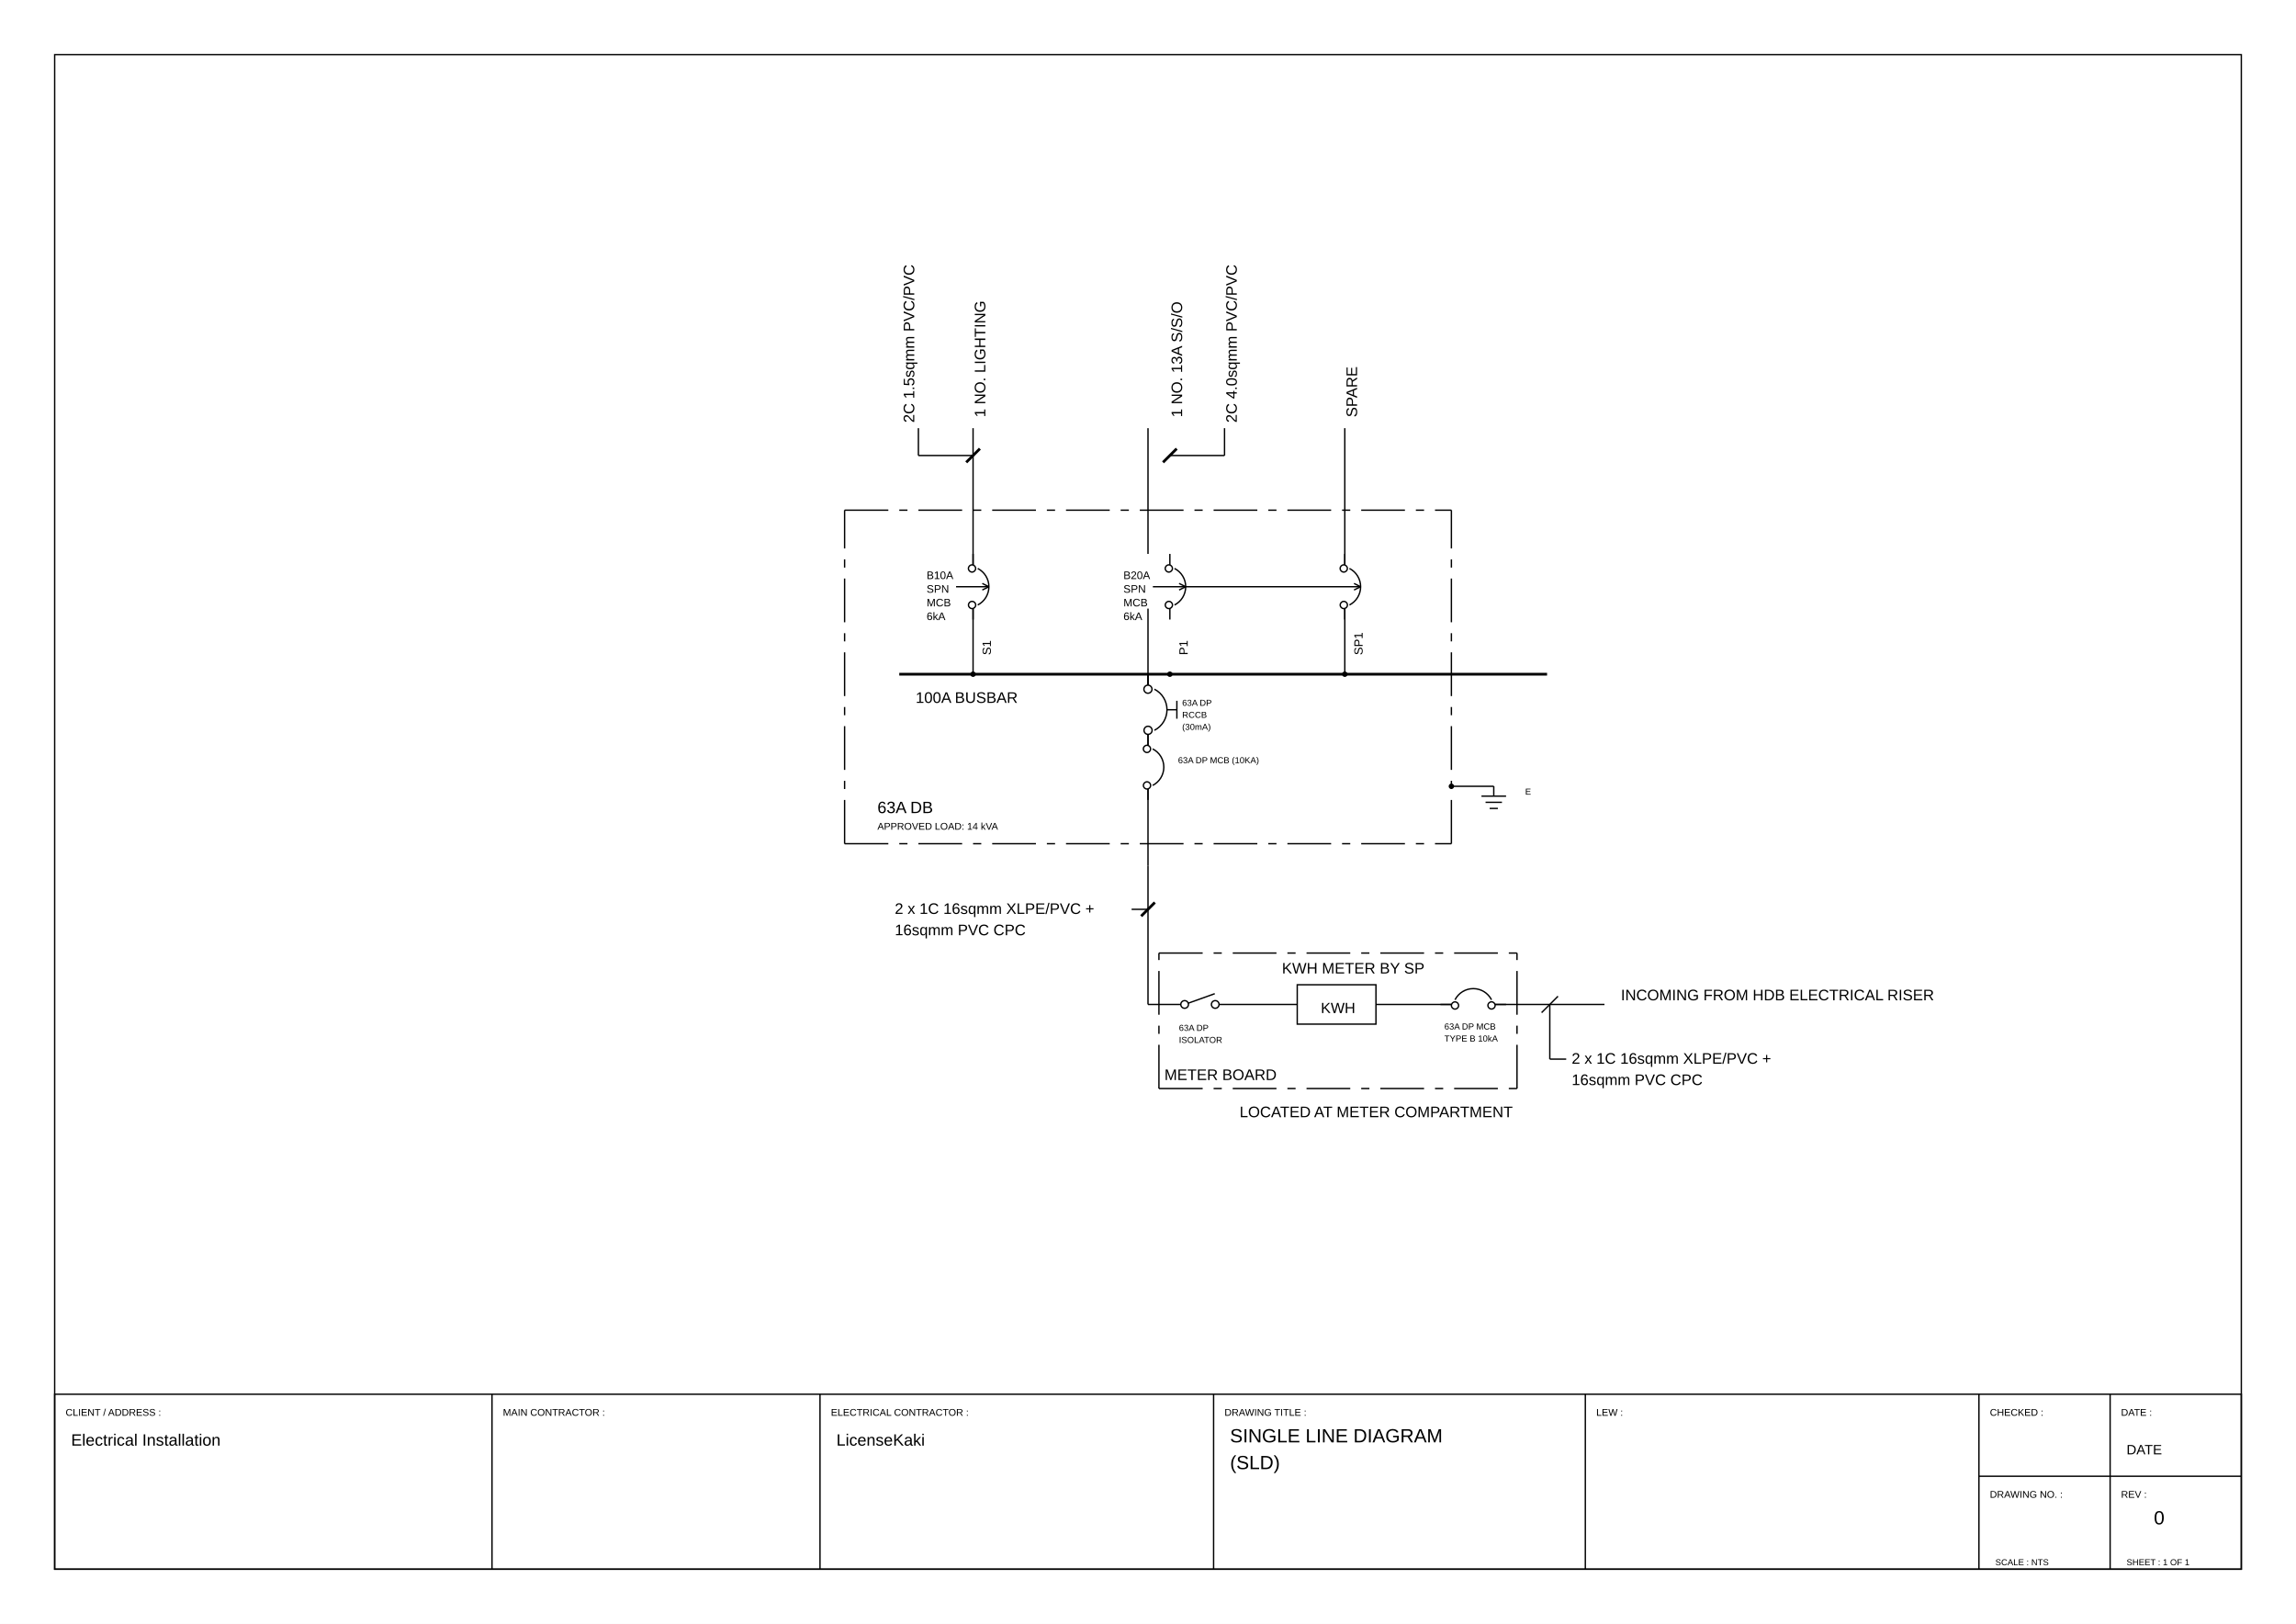
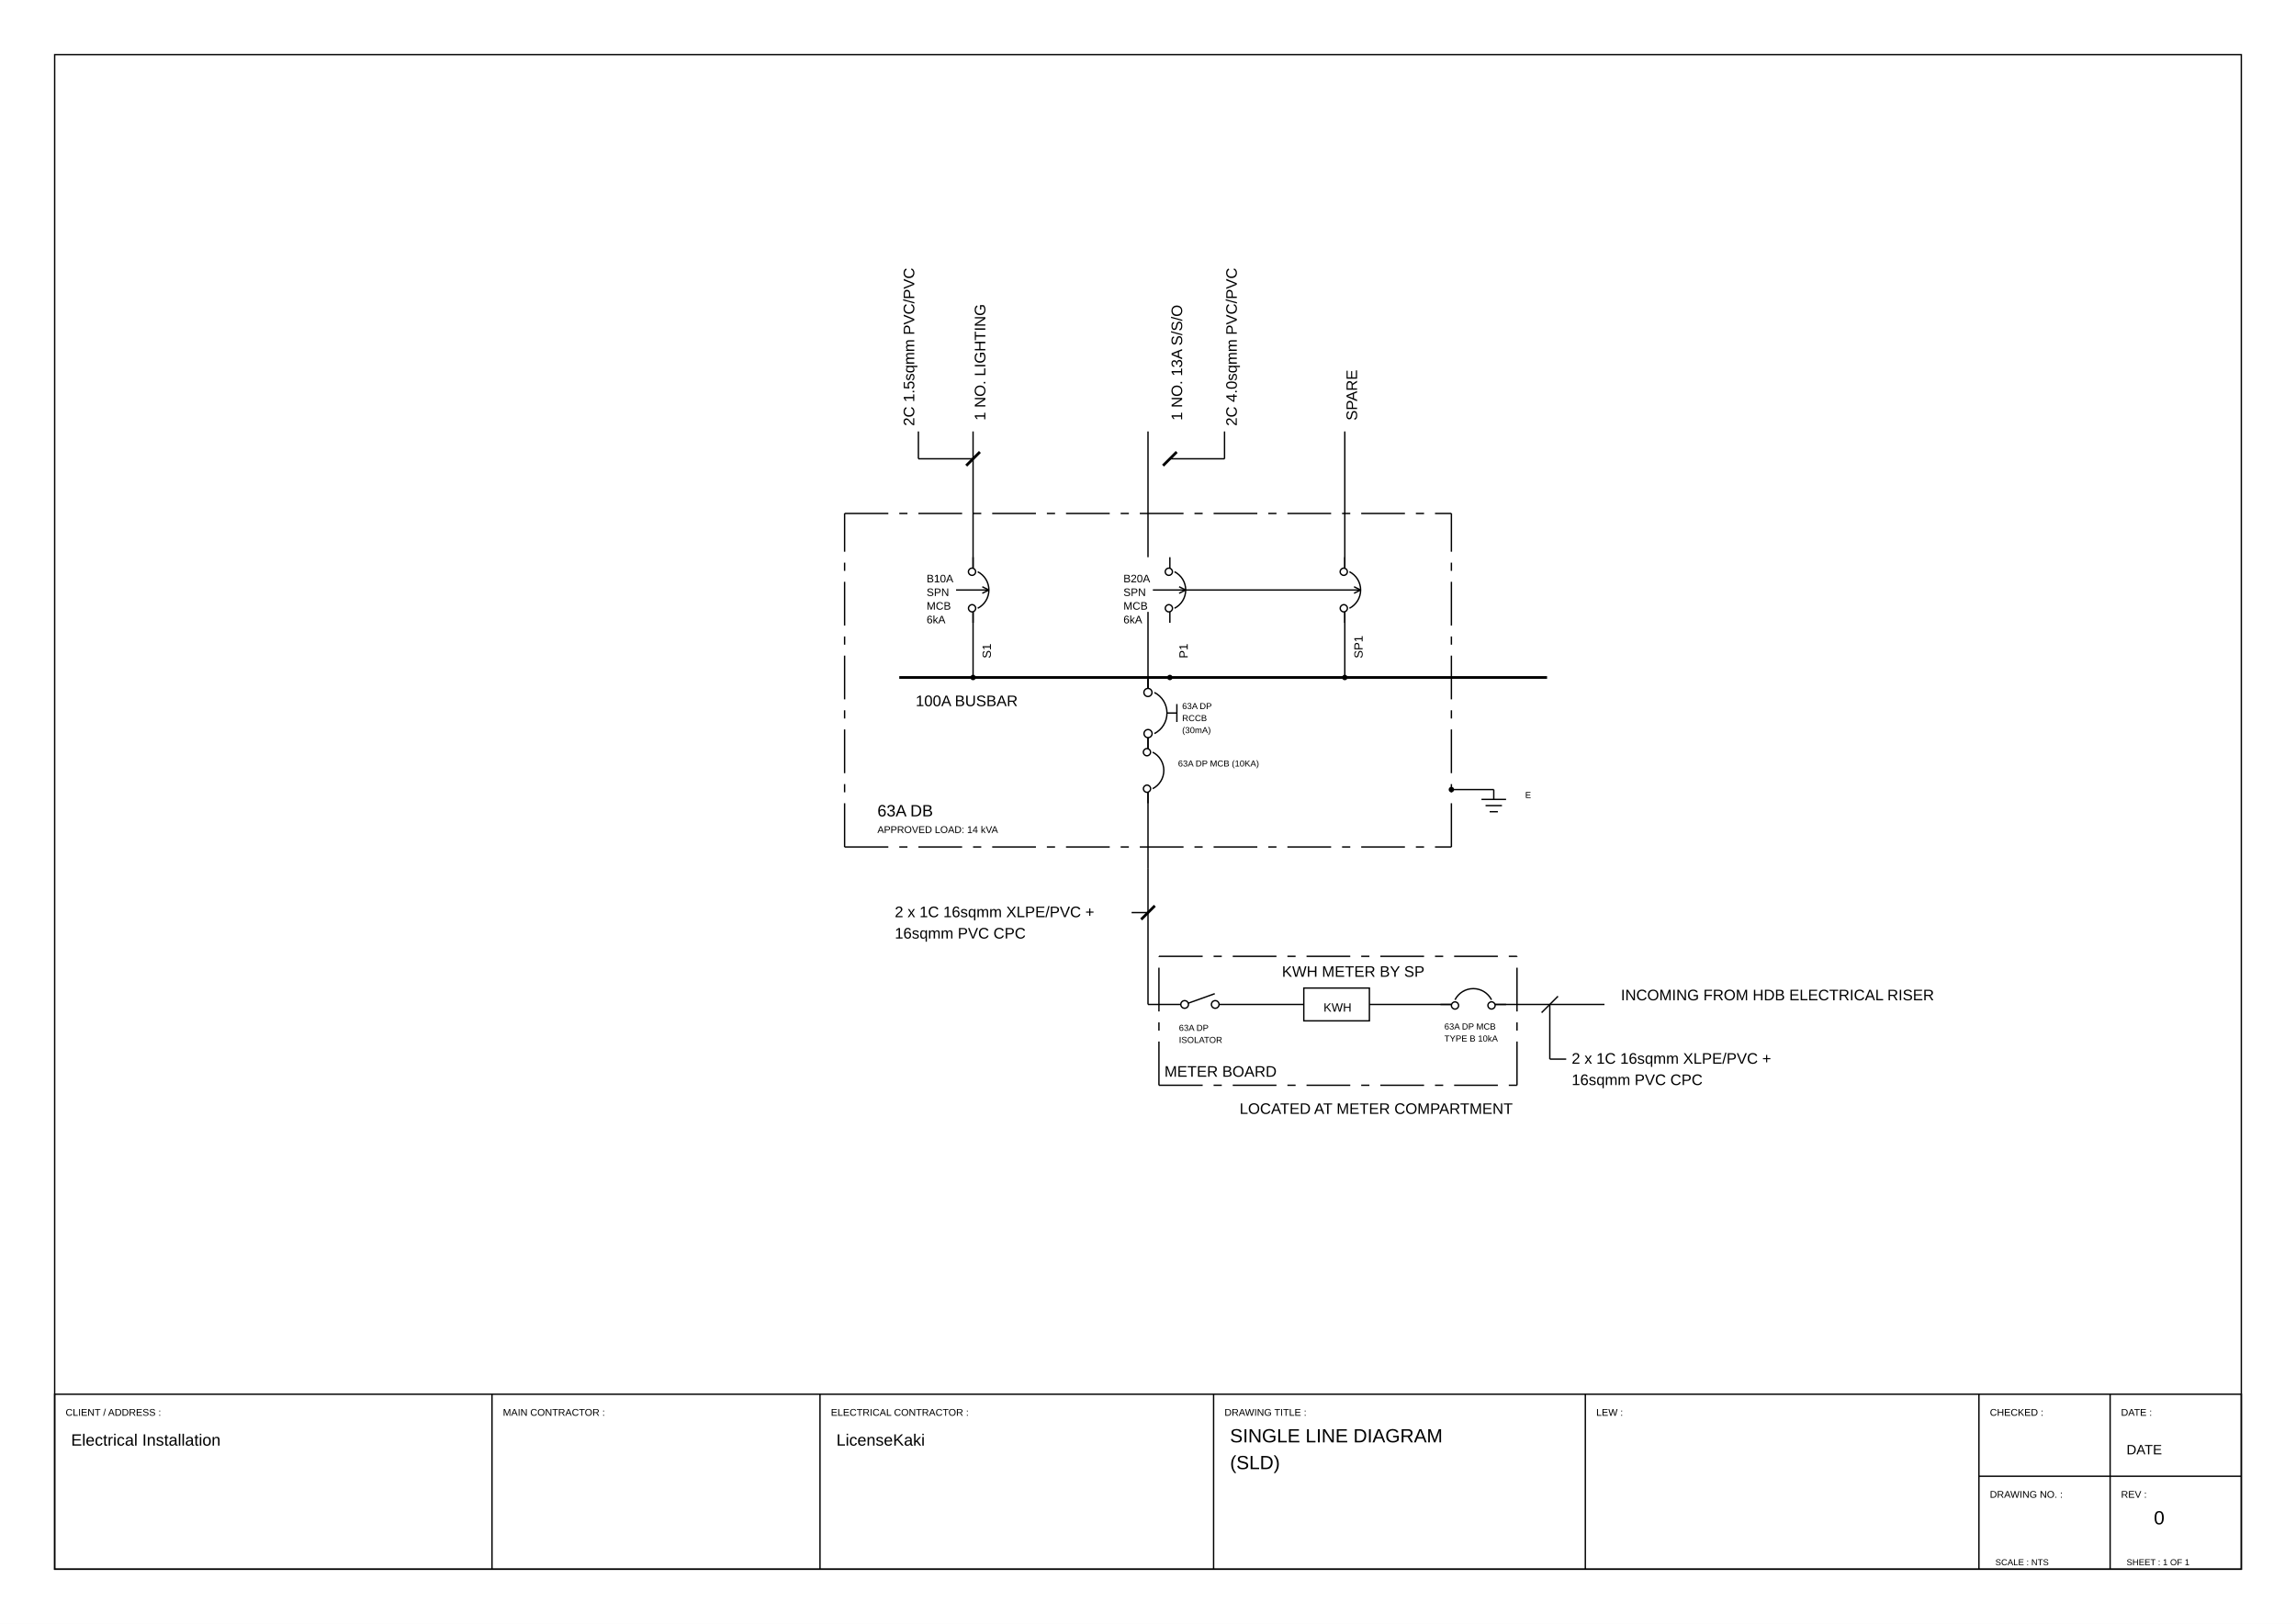
<svg xmlns="http://www.w3.org/2000/svg" viewBox="0 0 420.0 297.0" width="420.0mm" height="297.0mm">
  <rect width="420.0" height="297.0" fill="white" />
  <polygon points="10.00,287.00 410.00,287.00 410.00,10.00 10.00,10.00" stroke="#000000" stroke-width="0.25" fill="none" />
  <polygon points="10.00,287.00 410.00,287.00 410.00,255.00 10.00,255.00" stroke="#000000" stroke-width="0.25" fill="none" />
  <line x1="90.00" y1="255.00" x2="90.00" y2="287.00" stroke="#000000" stroke-width="0.25" fill="none" />
  <line x1="150.00" y1="255.00" x2="150.00" y2="287.00" stroke="#000000" stroke-width="0.25" fill="none" />
  <line x1="222.00" y1="255.00" x2="222.00" y2="287.00" stroke="#000000" stroke-width="0.25" fill="none" />
  <line x1="290.00" y1="255.00" x2="290.00" y2="287.00" stroke="#000000" stroke-width="0.25" fill="none" />
  <line x1="362.00" y1="255.00" x2="362.00" y2="287.00" stroke="#000000" stroke-width="0.25" fill="none" />
  <line x1="362.00" y1="270.00" x2="410.00" y2="270.00" stroke="#000000" stroke-width="0.25" fill="none" />
  <line x1="386.00" y1="255.00" x2="386.00" y2="287.00" stroke="#000000" stroke-width="0.25" fill="none" />
  <text x="12.00" y="258.94" font-family="Arial, Helvetica, sans-serif" font-size="1.8" fill="#000000">CLIENT / ADDRESS :</text>
  <text x="92.00" y="258.94" font-family="Arial, Helvetica, sans-serif" font-size="1.8" fill="#000000">MAIN CONTRACTOR :</text>
  <text x="152.00" y="258.94" font-family="Arial, Helvetica, sans-serif" font-size="1.8" fill="#000000">ELECTRICAL CONTRACTOR :</text>
  <text x="224.00" y="258.94" font-family="Arial, Helvetica, sans-serif" font-size="1.8" fill="#000000">DRAWING TITLE :</text>
  <text x="292.00" y="258.94" font-family="Arial, Helvetica, sans-serif" font-size="1.8" fill="#000000">LEW :</text>
  <text x="364.00" y="258.94" font-family="Arial, Helvetica, sans-serif" font-size="1.8" fill="#000000">CHECKED :</text>
  <text x="388.00" y="258.94" font-family="Arial, Helvetica, sans-serif" font-size="1.8" fill="#000000">DATE :</text>
  <text x="364.00" y="273.94" font-family="Arial, Helvetica, sans-serif" font-size="1.8" fill="#000000">DRAWING NO. :</text>
  <text x="388.00" y="273.94" font-family="Arial, Helvetica, sans-serif" font-size="1.8" fill="#000000">REV :</text>
  <circle cx="222.30" cy="183.71" r="0.70" stroke="#000000" stroke-width="0.25" fill="none" />
  <circle cx="216.70" cy="183.71" r="0.70" stroke="#000000" stroke-width="0.25" fill="none" />
  <polyline points="217.36,183.48 222.21,181.74" stroke="#000000" stroke-width="0.25" fill="none" />
  <text x="215.66" y="188.54" font-family="Arial, Helvetica, sans-serif" font-size="1.6" fill="#000000">
    <tspan x="215.66">63A DP</tspan>
    <tspan x="215.66" dy="2.2">ISOLATOR</tspan>
  </text>
-   <polygon points="237.30,180.11 251.70,180.11 251.70,187.31 237.30,187.31" stroke="#000000" stroke-width="0.25" fill="none" />
-   <text x="241.62" y="185.28" font-family="Arial, Helvetica, sans-serif" font-size="2.7" fill="#000000">KWH</text>
-   <text x="234.50" y="178.05" font-family="Arial, Helvetica, sans-serif" font-size="2.8" fill="#000000">KWH METER BY SP</text>
+   <polygon points="238.50,180.71 250.50,180.71 250.50,186.71 238.50,186.71" stroke="#000000" stroke-width="0.25" fill="none" />
+   <text x="242.10" y="185.02" font-family="Arial, Helvetica, sans-serif" font-size="2.2" fill="#000000">KWH</text>
+   <text x="234.50" y="178.65" font-family="Arial, Helvetica, sans-serif" font-size="2.8" fill="#000000">KWH METER BY SP</text>
  <path d="M 272.84,182.86 A 3.75,3.75 0 0,0 266.16,182.86" stroke="#000000" stroke-width="0.25" fill="none" />
  <circle cx="266.16" cy="183.90" r="0.66" stroke="#000000" stroke-width="0.25" fill="none" />
  <circle cx="272.84" cy="183.89" r="0.66" stroke="#000000" stroke-width="0.25" fill="none" />
  <line x1="265.50" y1="183.71" x2="263.50" y2="183.71" stroke="#000000" stroke-width="0.25" fill="none" />
  <line x1="273.50" y1="183.71" x2="275.50" y2="183.71" stroke="#000000" stroke-width="0.25" fill="none" />
  <text x="264.22" y="188.29" font-family="Arial, Helvetica, sans-serif" font-size="1.6" fill="#000000">
    <tspan x="264.22">63A DP MCB</tspan>
    <tspan x="264.22" dy="2.2">TYPE B 10kA</tspan>
  </text>
  <text x="296.50" y="182.95" font-family="Arial, Helvetica, sans-serif" font-size="2.8" fill="#000000">INCOMING FROM HDB ELECTRICAL RISER</text>
  <text x="287.50" y="194.55" font-family="Arial, Helvetica, sans-serif" font-size="2.8" fill="#000000">
    <tspan x="287.50">2 x 1C 16sqmm XLPE/PVC +</tspan>
    <tspan x="287.50" dy="3.9">16sqmm PVC CPC</tspan>
  </text>
-   <text x="163.68" y="167.15" font-family="Arial, Helvetica, sans-serif" font-size="2.8" fill="#000000">
+   <text x="163.68" y="167.75" font-family="Arial, Helvetica, sans-serif" font-size="2.8" fill="#000000">
    <tspan x="163.68">2 x 1C 16sqmm XLPE/PVC +</tspan>
    <tspan x="163.68" dy="3.9">16sqmm PVC CPC</tspan>
  </text>
-   <text x="213.00" y="197.53" font-family="Arial, Helvetica, sans-serif" font-size="2.8" fill="#000000">METER BOARD</text>
-   <text x="226.75" y="204.33" font-family="Arial, Helvetica, sans-serif" font-size="2.8" fill="#000000">LOCATED AT METER COMPARTMENT</text>
-   <path d="M 210.85,143.65 A 3.75,3.75 0 0,0 210.85,136.97" stroke="#000000" stroke-width="0.25" fill="none" />
-   <circle cx="209.81" cy="136.97" r="0.66" stroke="#000000" stroke-width="0.25" fill="none" />
-   <circle cx="209.82" cy="143.65" r="0.66" stroke="#000000" stroke-width="0.25" fill="none" />
-   <line x1="210.00" y1="144.31" x2="210.00" y2="146.31" stroke="#000000" stroke-width="0.25" fill="none" />
-   <line x1="210.00" y1="136.31" x2="210.00" y2="134.31" stroke="#000000" stroke-width="0.25" fill="none" />
-   <text x="215.50" y="139.59" font-family="Arial, Helvetica, sans-serif" font-size="1.6" fill="#000000">63A DP MCB (10KA)</text>
-   <path d="M 211.17,133.57 A 4.22,4.22 0 0,0 211.17,126.05" stroke="#000000" stroke-width="0.25" fill="none" />
-   <circle cx="209.99" cy="126.05" r="0.74" stroke="#000000" stroke-width="0.25" fill="none" />
-   <circle cx="210.01" cy="133.57" r="0.74" stroke="#000000" stroke-width="0.25" fill="none" />
-   <line x1="213.47" y1="129.81" x2="215.28" y2="129.81" stroke="#000000" stroke-width="0.25" fill="none" />
-   <line x1="215.28" y1="131.45" x2="215.28" y2="128.17" stroke="#000000" stroke-width="0.25" fill="none" />
-   <line x1="210.00" y1="134.31" x2="210.00" y2="136.31" stroke="#000000" stroke-width="0.25" fill="none" />
-   <line x1="210.00" y1="125.31" x2="210.00" y2="123.31" stroke="#000000" stroke-width="0.25" fill="none" />
-   <text x="216.25" y="129.09" font-family="Arial, Helvetica, sans-serif" font-size="1.6" fill="#000000">
+   <text x="213.00" y="196.93" font-family="Arial, Helvetica, sans-serif" font-size="2.8" fill="#000000">METER BOARD</text>
+   <text x="226.75" y="203.73" font-family="Arial, Helvetica, sans-serif" font-size="2.8" fill="#000000">LOCATED AT METER COMPARTMENT</text>
+   <path d="M 210.85,144.25 A 3.75,3.75 0 0,0 210.85,137.57" stroke="#000000" stroke-width="0.25" fill="none" />
+   <circle cx="209.81" cy="137.57" r="0.66" stroke="#000000" stroke-width="0.25" fill="none" />
+   <circle cx="209.82" cy="144.25" r="0.66" stroke="#000000" stroke-width="0.25" fill="none" />
+   <line x1="210.00" y1="144.91" x2="210.00" y2="146.91" stroke="#000000" stroke-width="0.25" fill="none" />
+   <line x1="210.00" y1="136.91" x2="210.00" y2="134.91" stroke="#000000" stroke-width="0.25" fill="none" />
+   <text x="215.50" y="140.19" font-family="Arial, Helvetica, sans-serif" font-size="1.6" fill="#000000">63A DP MCB (10KA)</text>
+   <path d="M 211.17,134.17 A 4.22,4.22 0 0,0 211.17,126.65" stroke="#000000" stroke-width="0.25" fill="none" />
+   <circle cx="209.99" cy="126.65" r="0.74" stroke="#000000" stroke-width="0.25" fill="none" />
+   <circle cx="210.01" cy="134.17" r="0.74" stroke="#000000" stroke-width="0.25" fill="none" />
+   <line x1="213.47" y1="130.41" x2="215.28" y2="130.41" stroke="#000000" stroke-width="0.25" fill="none" />
+   <line x1="215.28" y1="132.05" x2="215.28" y2="128.77" stroke="#000000" stroke-width="0.25" fill="none" />
+   <line x1="210.00" y1="134.91" x2="210.00" y2="136.91" stroke="#000000" stroke-width="0.25" fill="none" />
+   <line x1="210.00" y1="125.91" x2="210.00" y2="123.91" stroke="#000000" stroke-width="0.25" fill="none" />
+   <text x="216.25" y="129.69" font-family="Arial, Helvetica, sans-serif" font-size="1.6" fill="#000000">
    <tspan x="216.25">63A DP</tspan>
    <tspan x="216.25" dy="2.2">RCCB </tspan>
    <tspan x="216.25" dy="2.2">(30mA)</tspan>
  </text>
-   <line x1="164.50" y1="123.31" x2="283.00" y2="123.31" stroke="#000000" stroke-width="0.50" fill="none" />
-   <text x="167.50" y="128.55" font-family="Arial, Helvetica, sans-serif" font-size="2.8" fill="#000000">100A BUSBAR</text>
-   <text x="179.50" y="121.57" font-family="Arial, Helvetica, sans-serif" font-size="2.2" fill="#000000" transform="rotate(-90.0,179.50,119.81)">S1</text>
-   <path d="M 178.85,110.65 A 3.75,3.75 0 0,0 178.85,103.97" stroke="#000000" stroke-width="0.25" fill="none" />
-   <circle cx="177.81" cy="103.97" r="0.66" stroke="#000000" stroke-width="0.25" fill="none" />
-   <circle cx="177.82" cy="110.65" r="0.66" stroke="#000000" stroke-width="0.25" fill="none" />
-   <line x1="178.00" y1="111.31" x2="178.00" y2="113.31" stroke="#000000" stroke-width="0.25" fill="none" />
-   <line x1="178.00" y1="103.31" x2="178.00" y2="101.31" stroke="#000000" stroke-width="0.25" fill="none" />
-   <line x1="174.89" y1="107.31" x2="180.89" y2="107.31" stroke="#000000" stroke-width="0.25" fill="none" />
-   <line x1="180.89" y1="107.31" x2="179.69" y2="106.71" stroke="#000000" stroke-width="0.25" fill="none" />
-   <line x1="180.89" y1="107.31" x2="179.69" y2="107.91" stroke="#000000" stroke-width="0.25" fill="none" />
-   <text x="169.50" y="105.91" font-family="Arial, Helvetica, sans-serif" font-size="2.0" fill="#000000">B10A</text>
-   <text x="169.50" y="108.41" font-family="Arial, Helvetica, sans-serif" font-size="2.0" fill="#000000">SPN</text>
-   <text x="169.50" y="110.91" font-family="Arial, Helvetica, sans-serif" font-size="2.0" fill="#000000">MCB</text>
-   <text x="169.50" y="113.41" font-family="Arial, Helvetica, sans-serif" font-size="2.0" fill="#000000">6kA</text>
-   <text x="178.00" y="78.55" font-family="Arial, Helvetica, sans-serif" font-size="2.8" fill="#000000" transform="rotate(-90.0,178.00,76.31)">1 NO. LIGHTING</text>
-   <text x="215.50" y="121.57" font-family="Arial, Helvetica, sans-serif" font-size="2.2" fill="#000000" transform="rotate(-90.0,215.50,119.81)">P1</text>
-   <path d="M 214.85,110.65 A 3.75,3.75 0 0,0 214.85,103.97" stroke="#000000" stroke-width="0.25" fill="none" />
-   <circle cx="213.81" cy="103.97" r="0.66" stroke="#000000" stroke-width="0.25" fill="none" />
-   <circle cx="213.82" cy="110.65" r="0.66" stroke="#000000" stroke-width="0.25" fill="none" />
-   <line x1="214.00" y1="111.31" x2="214.00" y2="113.31" stroke="#000000" stroke-width="0.25" fill="none" />
-   <line x1="214.00" y1="103.31" x2="214.00" y2="101.31" stroke="#000000" stroke-width="0.25" fill="none" />
-   <line x1="210.89" y1="107.31" x2="216.89" y2="107.31" stroke="#000000" stroke-width="0.25" fill="none" />
-   <line x1="216.89" y1="107.31" x2="215.69" y2="106.71" stroke="#000000" stroke-width="0.25" fill="none" />
-   <line x1="216.89" y1="107.31" x2="215.69" y2="107.91" stroke="#000000" stroke-width="0.25" fill="none" />
-   <text x="205.50" y="105.91" font-family="Arial, Helvetica, sans-serif" font-size="2.0" fill="#000000">B20A</text>
-   <text x="205.50" y="108.41" font-family="Arial, Helvetica, sans-serif" font-size="2.0" fill="#000000">SPN</text>
-   <text x="205.50" y="110.91" font-family="Arial, Helvetica, sans-serif" font-size="2.0" fill="#000000">MCB</text>
-   <text x="205.50" y="113.41" font-family="Arial, Helvetica, sans-serif" font-size="2.0" fill="#000000">6kA</text>
-   <text x="214.00" y="78.55" font-family="Arial, Helvetica, sans-serif" font-size="2.8" fill="#000000" transform="rotate(-90.0,214.00,76.31)">1 NO. 13A S/S/O</text>
-   <text x="247.50" y="121.57" font-family="Arial, Helvetica, sans-serif" font-size="2.2" fill="#000000" transform="rotate(-90.0,247.50,119.81)">SP1</text>
-   <path d="M 246.85,110.65 A 3.75,3.75 0 0,0 246.85,103.97" stroke="#000000" stroke-width="0.25" fill="none" />
-   <circle cx="245.81" cy="103.97" r="0.66" stroke="#000000" stroke-width="0.25" fill="none" />
-   <circle cx="245.82" cy="110.65" r="0.66" stroke="#000000" stroke-width="0.25" fill="none" />
-   <line x1="246.00" y1="111.31" x2="246.00" y2="113.31" stroke="#000000" stroke-width="0.25" fill="none" />
-   <line x1="246.00" y1="103.31" x2="246.00" y2="101.31" stroke="#000000" stroke-width="0.25" fill="none" />
-   <line x1="216.89" y1="107.31" x2="248.89" y2="107.31" stroke="#000000" stroke-width="0.25" fill="none" />
-   <line x1="248.89" y1="107.31" x2="247.69" y2="106.71" stroke="#000000" stroke-width="0.25" fill="none" />
-   <line x1="248.89" y1="107.31" x2="247.69" y2="107.91" stroke="#000000" stroke-width="0.25" fill="none" />
-   <text x="246.00" y="78.55" font-family="Arial, Helvetica, sans-serif" font-size="2.8" fill="#000000" transform="rotate(-90.0,246.00,76.31)">SPARE</text>
-   <text x="165.00" y="79.55" font-family="Arial, Helvetica, sans-serif" font-size="2.8" fill="#000000" transform="rotate(-90.0,165.00,77.31)">2C 1.5sqmm PVC/PVC</text>
-   <text x="224.00" y="79.55" font-family="Arial, Helvetica, sans-serif" font-size="2.8" fill="#000000" transform="rotate(-90.0,224.00,77.31)">2C 4.0sqmm PVC/PVC</text>
-   <text x="160.50" y="148.71" font-family="Arial, Helvetica, sans-serif" font-size="3.0" fill="#000000">63A DB</text>
-   <text x="160.50" y="151.75" font-family="Arial, Helvetica, sans-serif" font-size="1.8" fill="#000000">APPROVED LOAD: 14 kVA</text>
-   <line x1="273.25" y1="143.81" x2="273.25" y2="145.61" stroke="#000000" stroke-width="0.25" fill="none" />
-   <line x1="271.00" y1="145.61" x2="275.50" y2="145.61" stroke="#000000" stroke-width="0.25" fill="none" />
-   <line x1="271.75" y1="146.74" x2="274.75" y2="146.74" stroke="#000000" stroke-width="0.25" fill="none" />
-   <line x1="272.50" y1="147.86" x2="274.00" y2="147.86" stroke="#000000" stroke-width="0.25" fill="none" />
-   <text x="279.00" y="145.34" font-family="Arial, Helvetica, sans-serif" font-size="1.6" fill="#000000">E</text>
+   <line x1="164.50" y1="123.91" x2="283.00" y2="123.91" stroke="#000000" stroke-width="0.50" fill="none" />
+   <text x="167.50" y="129.15" font-family="Arial, Helvetica, sans-serif" font-size="2.8" fill="#000000">100A BUSBAR</text>
+   <text x="179.50" y="122.17" font-family="Arial, Helvetica, sans-serif" font-size="2.2" fill="#000000" transform="rotate(-90.0,179.50,120.41)">S1</text>
+   <path d="M 178.85,111.25 A 3.75,3.75 0 0,0 178.85,104.57" stroke="#000000" stroke-width="0.25" fill="none" />
+   <circle cx="177.81" cy="104.57" r="0.66" stroke="#000000" stroke-width="0.25" fill="none" />
+   <circle cx="177.82" cy="111.25" r="0.66" stroke="#000000" stroke-width="0.25" fill="none" />
+   <line x1="178.00" y1="111.91" x2="178.00" y2="113.91" stroke="#000000" stroke-width="0.25" fill="none" />
+   <line x1="178.00" y1="103.91" x2="178.00" y2="101.91" stroke="#000000" stroke-width="0.25" fill="none" />
+   <line x1="174.89" y1="107.91" x2="180.89" y2="107.91" stroke="#000000" stroke-width="0.25" fill="none" />
+   <line x1="180.89" y1="107.91" x2="179.69" y2="107.31" stroke="#000000" stroke-width="0.25" fill="none" />
+   <line x1="180.89" y1="107.91" x2="179.69" y2="108.51" stroke="#000000" stroke-width="0.25" fill="none" />
+   <text x="169.50" y="106.51" font-family="Arial, Helvetica, sans-serif" font-size="2.0" fill="#000000">B10A</text>
+   <text x="169.50" y="109.01" font-family="Arial, Helvetica, sans-serif" font-size="2.0" fill="#000000">SPN</text>
+   <text x="169.50" y="111.51" font-family="Arial, Helvetica, sans-serif" font-size="2.0" fill="#000000">MCB</text>
+   <text x="169.50" y="114.01" font-family="Arial, Helvetica, sans-serif" font-size="2.0" fill="#000000">6kA</text>
+   <text x="178.00" y="79.15" font-family="Arial, Helvetica, sans-serif" font-size="2.8" fill="#000000" transform="rotate(-90.0,178.00,76.91)">1 NO. LIGHTING</text>
+   <text x="215.50" y="122.17" font-family="Arial, Helvetica, sans-serif" font-size="2.2" fill="#000000" transform="rotate(-90.0,215.50,120.41)">P1</text>
+   <path d="M 214.85,111.25 A 3.75,3.75 0 0,0 214.85,104.57" stroke="#000000" stroke-width="0.25" fill="none" />
+   <circle cx="213.81" cy="104.57" r="0.66" stroke="#000000" stroke-width="0.25" fill="none" />
+   <circle cx="213.82" cy="111.25" r="0.66" stroke="#000000" stroke-width="0.25" fill="none" />
+   <line x1="214.00" y1="111.91" x2="214.00" y2="113.91" stroke="#000000" stroke-width="0.25" fill="none" />
+   <line x1="214.00" y1="103.91" x2="214.00" y2="101.91" stroke="#000000" stroke-width="0.25" fill="none" />
+   <line x1="210.89" y1="107.91" x2="216.89" y2="107.91" stroke="#000000" stroke-width="0.25" fill="none" />
+   <line x1="216.89" y1="107.91" x2="215.69" y2="107.31" stroke="#000000" stroke-width="0.25" fill="none" />
+   <line x1="216.89" y1="107.91" x2="215.69" y2="108.51" stroke="#000000" stroke-width="0.25" fill="none" />
+   <text x="205.50" y="106.51" font-family="Arial, Helvetica, sans-serif" font-size="2.0" fill="#000000">B20A</text>
+   <text x="205.50" y="109.01" font-family="Arial, Helvetica, sans-serif" font-size="2.0" fill="#000000">SPN</text>
+   <text x="205.50" y="111.51" font-family="Arial, Helvetica, sans-serif" font-size="2.0" fill="#000000">MCB</text>
+   <text x="205.50" y="114.01" font-family="Arial, Helvetica, sans-serif" font-size="2.0" fill="#000000">6kA</text>
+   <text x="214.00" y="79.15" font-family="Arial, Helvetica, sans-serif" font-size="2.8" fill="#000000" transform="rotate(-90.0,214.00,76.91)">1 NO. 13A S/S/O</text>
+   <text x="247.50" y="122.17" font-family="Arial, Helvetica, sans-serif" font-size="2.2" fill="#000000" transform="rotate(-90.0,247.50,120.41)">SP1</text>
+   <path d="M 246.85,111.25 A 3.75,3.75 0 0,0 246.85,104.57" stroke="#000000" stroke-width="0.25" fill="none" />
+   <circle cx="245.81" cy="104.57" r="0.66" stroke="#000000" stroke-width="0.25" fill="none" />
+   <circle cx="245.82" cy="111.25" r="0.66" stroke="#000000" stroke-width="0.25" fill="none" />
+   <line x1="246.00" y1="111.91" x2="246.00" y2="113.91" stroke="#000000" stroke-width="0.25" fill="none" />
+   <line x1="246.00" y1="103.91" x2="246.00" y2="101.91" stroke="#000000" stroke-width="0.25" fill="none" />
+   <line x1="216.89" y1="107.91" x2="248.89" y2="107.91" stroke="#000000" stroke-width="0.25" fill="none" />
+   <line x1="248.89" y1="107.91" x2="247.69" y2="107.31" stroke="#000000" stroke-width="0.25" fill="none" />
+   <line x1="248.89" y1="107.91" x2="247.69" y2="108.51" stroke="#000000" stroke-width="0.25" fill="none" />
+   <text x="246.00" y="79.15" font-family="Arial, Helvetica, sans-serif" font-size="2.8" fill="#000000" transform="rotate(-90.0,246.00,76.91)">SPARE</text>
+   <text x="165.00" y="80.15" font-family="Arial, Helvetica, sans-serif" font-size="2.8" fill="#000000" transform="rotate(-90.0,165.00,77.91)">2C 1.5sqmm PVC/PVC</text>
+   <text x="224.00" y="80.15" font-family="Arial, Helvetica, sans-serif" font-size="2.8" fill="#000000" transform="rotate(-90.0,224.00,77.91)">2C 4.0sqmm PVC/PVC</text>
+   <text x="160.50" y="149.31" font-family="Arial, Helvetica, sans-serif" font-size="3.0" fill="#000000">63A DB</text>
+   <text x="160.50" y="152.35" font-family="Arial, Helvetica, sans-serif" font-size="1.8" fill="#000000">APPROVED LOAD: 14 kVA</text>
+   <line x1="273.25" y1="144.41" x2="273.25" y2="146.21" stroke="#000000" stroke-width="0.25" fill="none" />
+   <line x1="271.00" y1="146.21" x2="275.50" y2="146.21" stroke="#000000" stroke-width="0.25" fill="none" />
+   <line x1="271.75" y1="147.34" x2="274.75" y2="147.34" stroke="#000000" stroke-width="0.25" fill="none" />
+   <line x1="272.50" y1="148.46" x2="274.00" y2="148.46" stroke="#000000" stroke-width="0.25" fill="none" />
+   <text x="279.00" y="145.94" font-family="Arial, Helvetica, sans-serif" font-size="1.6" fill="#000000">E</text>
  <line x1="210.00" y1="183.71" x2="216.00" y2="183.71" stroke="#000000" stroke-width="0.25" fill="none" />
-   <line x1="223.00" y1="183.71" x2="237.30" y2="183.71" stroke="#000000" stroke-width="0.25" fill="none" />
-   <line x1="251.70" y1="183.71" x2="265.50" y2="183.71" stroke="#000000" stroke-width="0.25" fill="none" />
+   <line x1="223.00" y1="183.71" x2="238.50" y2="183.71" stroke="#000000" stroke-width="0.25" fill="none" />
+   <line x1="250.50" y1="183.71" x2="265.50" y2="183.71" stroke="#000000" stroke-width="0.25" fill="none" />
  <line x1="273.50" y1="183.71" x2="293.50" y2="183.71" stroke="#000000" stroke-width="0.25" fill="none" />
  <line x1="282.00" y1="185.21" x2="285.00" y2="182.21" stroke="#000000" stroke-width="0.25" fill="none" />
  <line x1="283.50" y1="183.71" x2="283.50" y2="193.71" stroke="#000000" stroke-width="0.25" fill="none" />
  <line x1="283.50" y1="193.71" x2="286.50" y2="193.71" stroke="#000000" stroke-width="0.25" fill="none" />
-   <line x1="210.00" y1="183.71" x2="210.00" y2="158.31" stroke="#000000" stroke-width="0.25" fill="none" />
-   <line x1="210.00" y1="166.31" x2="207.00" y2="166.31" stroke="#000000" stroke-width="0.25" fill="none" />
-   <line x1="210.00" y1="158.31" x2="210.00" y2="144.31" stroke="#000000" stroke-width="0.25" fill="none" />
-   <line x1="210.00" y1="125.31" x2="210.00" y2="123.31" stroke="#000000" stroke-width="0.25" fill="none" />
-   <line x1="178.00" y1="123.31" x2="178.00" y2="111.31" stroke="#000000" stroke-width="0.25" fill="none" />
-   <line x1="178.00" y1="103.31" x2="178.00" y2="78.31" stroke="#000000" stroke-width="0.25" fill="none" />
-   <line x1="210.00" y1="125.31" x2="210.00" y2="111.31" stroke="#000000" stroke-width="0.25" fill="none" />
-   <line x1="210.00" y1="101.31" x2="210.00" y2="78.31" stroke="#000000" stroke-width="0.25" fill="none" />
-   <line x1="246.00" y1="123.31" x2="246.00" y2="111.31" stroke="#000000" stroke-width="0.25" fill="none" />
-   <line x1="246.00" y1="103.31" x2="246.00" y2="78.31" stroke="#000000" stroke-width="0.25" fill="none" />
-   <line x1="168.00" y1="83.31" x2="178.00" y2="83.31" stroke="#000000" stroke-width="0.25" fill="none" />
-   <line x1="168.00" y1="83.31" x2="168.00" y2="78.31" stroke="#000000" stroke-width="0.25" fill="none" />
-   <line x1="214.00" y1="83.31" x2="224.00" y2="83.31" stroke="#000000" stroke-width="0.25" fill="none" />
-   <line x1="224.00" y1="83.31" x2="224.00" y2="78.31" stroke="#000000" stroke-width="0.25" fill="none" />
-   <line x1="265.50" y1="143.81" x2="273.25" y2="143.81" stroke="#000000" stroke-width="0.25" fill="none" />
-   <line x1="208.75" y1="167.56" x2="211.25" y2="165.06" stroke="#000000" stroke-width="0.50" fill="none" />
-   <line x1="176.75" y1="84.56" x2="179.25" y2="82.06" stroke="#000000" stroke-width="0.50" fill="none" />
-   <line x1="212.75" y1="84.56" x2="215.25" y2="82.06" stroke="#000000" stroke-width="0.50" fill="none" />
-   <line x1="212.00" y1="199.09" x2="220.00" y2="199.09" stroke="#000000" stroke-width="0.25" fill="none" />
-   <line x1="222.00" y1="199.09" x2="223.50" y2="199.09" stroke="#000000" stroke-width="0.25" fill="none" />
-   <line x1="225.50" y1="199.09" x2="233.50" y2="199.09" stroke="#000000" stroke-width="0.25" fill="none" />
-   <line x1="235.50" y1="199.09" x2="237.00" y2="199.09" stroke="#000000" stroke-width="0.25" fill="none" />
-   <line x1="239.00" y1="199.09" x2="247.00" y2="199.09" stroke="#000000" stroke-width="0.25" fill="none" />
-   <line x1="249.00" y1="199.09" x2="250.50" y2="199.09" stroke="#000000" stroke-width="0.25" fill="none" />
-   <line x1="252.50" y1="199.09" x2="260.50" y2="199.09" stroke="#000000" stroke-width="0.25" fill="none" />
-   <line x1="262.50" y1="199.09" x2="264.00" y2="199.09" stroke="#000000" stroke-width="0.25" fill="none" />
-   <line x1="266.00" y1="199.09" x2="274.00" y2="199.09" stroke="#000000" stroke-width="0.25" fill="none" />
-   <line x1="276.00" y1="199.09" x2="277.50" y2="199.09" stroke="#000000" stroke-width="0.25" fill="none" />
-   <line x1="212.00" y1="174.31" x2="220.00" y2="174.31" stroke="#000000" stroke-width="0.25" fill="none" />
-   <line x1="222.00" y1="174.31" x2="223.50" y2="174.31" stroke="#000000" stroke-width="0.25" fill="none" />
-   <line x1="225.50" y1="174.31" x2="233.50" y2="174.31" stroke="#000000" stroke-width="0.25" fill="none" />
-   <line x1="235.50" y1="174.31" x2="237.00" y2="174.31" stroke="#000000" stroke-width="0.25" fill="none" />
-   <line x1="239.00" y1="174.31" x2="247.00" y2="174.31" stroke="#000000" stroke-width="0.25" fill="none" />
-   <line x1="249.00" y1="174.31" x2="250.50" y2="174.31" stroke="#000000" stroke-width="0.25" fill="none" />
-   <line x1="252.50" y1="174.31" x2="260.50" y2="174.31" stroke="#000000" stroke-width="0.25" fill="none" />
-   <line x1="262.50" y1="174.31" x2="264.00" y2="174.31" stroke="#000000" stroke-width="0.25" fill="none" />
-   <line x1="266.00" y1="174.31" x2="274.00" y2="174.31" stroke="#000000" stroke-width="0.25" fill="none" />
-   <line x1="276.00" y1="174.31" x2="277.50" y2="174.31" stroke="#000000" stroke-width="0.25" fill="none" />
-   <line x1="212.00" y1="199.09" x2="212.00" y2="191.09" stroke="#000000" stroke-width="0.25" fill="none" />
-   <line x1="212.00" y1="189.09" x2="212.00" y2="187.59" stroke="#000000" stroke-width="0.25" fill="none" />
-   <line x1="212.00" y1="185.59" x2="212.00" y2="177.59" stroke="#000000" stroke-width="0.25" fill="none" />
-   <line x1="212.00" y1="175.59" x2="212.00" y2="174.31" stroke="#000000" stroke-width="0.25" fill="none" />
-   <line x1="277.50" y1="199.09" x2="277.50" y2="191.09" stroke="#000000" stroke-width="0.25" fill="none" />
-   <line x1="277.50" y1="189.09" x2="277.50" y2="187.59" stroke="#000000" stroke-width="0.25" fill="none" />
-   <line x1="277.50" y1="185.59" x2="277.50" y2="177.59" stroke="#000000" stroke-width="0.25" fill="none" />
-   <line x1="277.50" y1="175.59" x2="277.50" y2="174.31" stroke="#000000" stroke-width="0.25" fill="none" />
-   <line x1="154.50" y1="154.31" x2="162.50" y2="154.31" stroke="#000000" stroke-width="0.25" fill="none" />
-   <line x1="164.50" y1="154.31" x2="166.00" y2="154.31" stroke="#000000" stroke-width="0.25" fill="none" />
-   <line x1="168.00" y1="154.31" x2="176.00" y2="154.31" stroke="#000000" stroke-width="0.25" fill="none" />
-   <line x1="178.00" y1="154.31" x2="179.50" y2="154.31" stroke="#000000" stroke-width="0.25" fill="none" />
-   <line x1="181.50" y1="154.31" x2="189.50" y2="154.31" stroke="#000000" stroke-width="0.25" fill="none" />
-   <line x1="191.50" y1="154.31" x2="193.00" y2="154.31" stroke="#000000" stroke-width="0.25" fill="none" />
-   <line x1="195.00" y1="154.31" x2="203.00" y2="154.31" stroke="#000000" stroke-width="0.25" fill="none" />
-   <line x1="205.00" y1="154.31" x2="206.50" y2="154.31" stroke="#000000" stroke-width="0.25" fill="none" />
-   <line x1="208.50" y1="154.31" x2="216.50" y2="154.31" stroke="#000000" stroke-width="0.25" fill="none" />
-   <line x1="218.50" y1="154.31" x2="220.00" y2="154.31" stroke="#000000" stroke-width="0.25" fill="none" />
-   <line x1="222.00" y1="154.31" x2="230.00" y2="154.31" stroke="#000000" stroke-width="0.25" fill="none" />
-   <line x1="232.00" y1="154.31" x2="233.50" y2="154.31" stroke="#000000" stroke-width="0.25" fill="none" />
-   <line x1="235.50" y1="154.31" x2="243.50" y2="154.31" stroke="#000000" stroke-width="0.25" fill="none" />
-   <line x1="245.50" y1="154.31" x2="247.00" y2="154.31" stroke="#000000" stroke-width="0.25" fill="none" />
-   <line x1="249.00" y1="154.31" x2="257.00" y2="154.31" stroke="#000000" stroke-width="0.25" fill="none" />
-   <line x1="259.00" y1="154.31" x2="260.50" y2="154.31" stroke="#000000" stroke-width="0.25" fill="none" />
-   <line x1="262.50" y1="154.31" x2="265.50" y2="154.31" stroke="#000000" stroke-width="0.25" fill="none" />
-   <line x1="154.50" y1="93.31" x2="162.50" y2="93.31" stroke="#000000" stroke-width="0.25" fill="none" />
-   <line x1="164.50" y1="93.31" x2="166.00" y2="93.31" stroke="#000000" stroke-width="0.25" fill="none" />
-   <line x1="168.00" y1="93.31" x2="176.00" y2="93.31" stroke="#000000" stroke-width="0.25" fill="none" />
-   <line x1="178.00" y1="93.31" x2="179.50" y2="93.31" stroke="#000000" stroke-width="0.25" fill="none" />
-   <line x1="181.50" y1="93.31" x2="189.50" y2="93.31" stroke="#000000" stroke-width="0.25" fill="none" />
-   <line x1="191.50" y1="93.31" x2="193.00" y2="93.31" stroke="#000000" stroke-width="0.25" fill="none" />
-   <line x1="195.00" y1="93.31" x2="203.00" y2="93.31" stroke="#000000" stroke-width="0.25" fill="none" />
-   <line x1="205.00" y1="93.31" x2="206.50" y2="93.31" stroke="#000000" stroke-width="0.25" fill="none" />
-   <line x1="208.50" y1="93.31" x2="216.50" y2="93.31" stroke="#000000" stroke-width="0.25" fill="none" />
-   <line x1="218.50" y1="93.31" x2="220.00" y2="93.31" stroke="#000000" stroke-width="0.25" fill="none" />
-   <line x1="222.00" y1="93.31" x2="230.00" y2="93.31" stroke="#000000" stroke-width="0.25" fill="none" />
-   <line x1="232.00" y1="93.31" x2="233.50" y2="93.31" stroke="#000000" stroke-width="0.25" fill="none" />
-   <line x1="235.50" y1="93.31" x2="243.50" y2="93.31" stroke="#000000" stroke-width="0.25" fill="none" />
-   <line x1="245.50" y1="93.31" x2="247.00" y2="93.31" stroke="#000000" stroke-width="0.25" fill="none" />
-   <line x1="249.00" y1="93.31" x2="257.00" y2="93.31" stroke="#000000" stroke-width="0.25" fill="none" />
-   <line x1="259.00" y1="93.31" x2="260.50" y2="93.31" stroke="#000000" stroke-width="0.25" fill="none" />
-   <line x1="262.50" y1="93.31" x2="265.50" y2="93.31" stroke="#000000" stroke-width="0.25" fill="none" />
-   <line x1="154.50" y1="154.31" x2="154.50" y2="146.31" stroke="#000000" stroke-width="0.25" fill="none" />
-   <line x1="154.50" y1="144.31" x2="154.50" y2="142.81" stroke="#000000" stroke-width="0.25" fill="none" />
-   <line x1="154.50" y1="140.81" x2="154.50" y2="132.81" stroke="#000000" stroke-width="0.25" fill="none" />
-   <line x1="154.50" y1="130.81" x2="154.50" y2="129.31" stroke="#000000" stroke-width="0.25" fill="none" />
-   <line x1="154.50" y1="127.31" x2="154.50" y2="119.31" stroke="#000000" stroke-width="0.25" fill="none" />
-   <line x1="154.50" y1="117.31" x2="154.50" y2="115.81" stroke="#000000" stroke-width="0.25" fill="none" />
-   <line x1="154.50" y1="113.81" x2="154.50" y2="105.81" stroke="#000000" stroke-width="0.25" fill="none" />
-   <line x1="154.50" y1="103.81" x2="154.50" y2="102.31" stroke="#000000" stroke-width="0.25" fill="none" />
-   <line x1="154.50" y1="100.31" x2="154.50" y2="93.31" stroke="#000000" stroke-width="0.25" fill="none" />
-   <line x1="265.50" y1="154.31" x2="265.50" y2="146.31" stroke="#000000" stroke-width="0.25" fill="none" />
-   <line x1="265.50" y1="144.31" x2="265.50" y2="142.81" stroke="#000000" stroke-width="0.25" fill="none" />
-   <line x1="265.50" y1="140.81" x2="265.50" y2="132.81" stroke="#000000" stroke-width="0.25" fill="none" />
-   <line x1="265.50" y1="130.81" x2="265.50" y2="129.31" stroke="#000000" stroke-width="0.25" fill="none" />
-   <line x1="265.50" y1="127.31" x2="265.50" y2="119.31" stroke="#000000" stroke-width="0.25" fill="none" />
-   <line x1="265.50" y1="117.31" x2="265.50" y2="115.81" stroke="#000000" stroke-width="0.25" fill="none" />
-   <line x1="265.50" y1="113.81" x2="265.50" y2="105.81" stroke="#000000" stroke-width="0.25" fill="none" />
-   <line x1="265.50" y1="103.81" x2="265.50" y2="102.31" stroke="#000000" stroke-width="0.25" fill="none" />
-   <line x1="265.50" y1="100.31" x2="265.50" y2="93.31" stroke="#000000" stroke-width="0.25" fill="none" />
-   <circle cx="178.00" cy="123.31" r="0.50" fill="rgb(0,0,0)" stroke="none" />
-   <circle cx="214.00" cy="123.31" r="0.50" fill="rgb(0,0,0)" stroke="none" />
-   <circle cx="246.00" cy="123.31" r="0.50" fill="rgb(0,0,0)" stroke="none" />
-   <circle cx="265.50" cy="143.81" r="0.50" fill="rgb(0,0,0)" stroke="none" />
+   <line x1="210.00" y1="183.71" x2="210.00" y2="158.91" stroke="#000000" stroke-width="0.25" fill="none" />
+   <line x1="210.00" y1="166.91" x2="207.00" y2="166.91" stroke="#000000" stroke-width="0.25" fill="none" />
+   <line x1="210.00" y1="158.91" x2="210.00" y2="144.91" stroke="#000000" stroke-width="0.25" fill="none" />
+   <line x1="210.00" y1="125.91" x2="210.00" y2="123.91" stroke="#000000" stroke-width="0.25" fill="none" />
+   <line x1="178.00" y1="123.91" x2="178.00" y2="111.91" stroke="#000000" stroke-width="0.25" fill="none" />
+   <line x1="178.00" y1="103.91" x2="178.00" y2="78.91" stroke="#000000" stroke-width="0.25" fill="none" />
+   <line x1="210.00" y1="125.91" x2="210.00" y2="111.91" stroke="#000000" stroke-width="0.25" fill="none" />
+   <line x1="210.00" y1="101.91" x2="210.00" y2="78.91" stroke="#000000" stroke-width="0.25" fill="none" />
+   <line x1="246.00" y1="123.91" x2="246.00" y2="111.91" stroke="#000000" stroke-width="0.25" fill="none" />
+   <line x1="246.00" y1="103.91" x2="246.00" y2="78.91" stroke="#000000" stroke-width="0.25" fill="none" />
+   <line x1="168.00" y1="83.91" x2="178.00" y2="83.91" stroke="#000000" stroke-width="0.25" fill="none" />
+   <line x1="168.00" y1="83.91" x2="168.00" y2="78.91" stroke="#000000" stroke-width="0.25" fill="none" />
+   <line x1="214.00" y1="83.91" x2="224.00" y2="83.91" stroke="#000000" stroke-width="0.25" fill="none" />
+   <line x1="224.00" y1="83.91" x2="224.00" y2="78.91" stroke="#000000" stroke-width="0.25" fill="none" />
+   <line x1="265.50" y1="144.41" x2="273.25" y2="144.41" stroke="#000000" stroke-width="0.25" fill="none" />
+   <line x1="208.75" y1="168.16" x2="211.25" y2="165.66" stroke="#000000" stroke-width="0.50" fill="none" />
+   <line x1="176.75" y1="85.16" x2="179.25" y2="82.66" stroke="#000000" stroke-width="0.50" fill="none" />
+   <line x1="212.75" y1="85.16" x2="215.25" y2="82.66" stroke="#000000" stroke-width="0.50" fill="none" />
+   <line x1="212.00" y1="198.49" x2="220.00" y2="198.49" stroke="#000000" stroke-width="0.25" fill="none" />
+   <line x1="222.00" y1="198.49" x2="223.50" y2="198.49" stroke="#000000" stroke-width="0.25" fill="none" />
+   <line x1="225.50" y1="198.49" x2="233.50" y2="198.49" stroke="#000000" stroke-width="0.25" fill="none" />
+   <line x1="235.50" y1="198.49" x2="237.00" y2="198.49" stroke="#000000" stroke-width="0.25" fill="none" />
+   <line x1="239.00" y1="198.49" x2="247.00" y2="198.49" stroke="#000000" stroke-width="0.25" fill="none" />
+   <line x1="249.00" y1="198.49" x2="250.50" y2="198.49" stroke="#000000" stroke-width="0.25" fill="none" />
+   <line x1="252.50" y1="198.49" x2="260.50" y2="198.49" stroke="#000000" stroke-width="0.25" fill="none" />
+   <line x1="262.50" y1="198.49" x2="264.00" y2="198.49" stroke="#000000" stroke-width="0.25" fill="none" />
+   <line x1="266.00" y1="198.49" x2="274.00" y2="198.49" stroke="#000000" stroke-width="0.25" fill="none" />
+   <line x1="276.00" y1="198.49" x2="277.50" y2="198.49" stroke="#000000" stroke-width="0.25" fill="none" />
+   <line x1="212.00" y1="174.91" x2="220.00" y2="174.91" stroke="#000000" stroke-width="0.25" fill="none" />
+   <line x1="222.00" y1="174.91" x2="223.50" y2="174.91" stroke="#000000" stroke-width="0.25" fill="none" />
+   <line x1="225.50" y1="174.91" x2="233.50" y2="174.91" stroke="#000000" stroke-width="0.25" fill="none" />
+   <line x1="235.50" y1="174.91" x2="237.00" y2="174.91" stroke="#000000" stroke-width="0.25" fill="none" />
+   <line x1="239.00" y1="174.91" x2="247.00" y2="174.91" stroke="#000000" stroke-width="0.25" fill="none" />
+   <line x1="249.00" y1="174.91" x2="250.50" y2="174.91" stroke="#000000" stroke-width="0.25" fill="none" />
+   <line x1="252.50" y1="174.91" x2="260.50" y2="174.91" stroke="#000000" stroke-width="0.25" fill="none" />
+   <line x1="262.50" y1="174.91" x2="264.00" y2="174.91" stroke="#000000" stroke-width="0.25" fill="none" />
+   <line x1="266.00" y1="174.91" x2="274.00" y2="174.91" stroke="#000000" stroke-width="0.25" fill="none" />
+   <line x1="276.00" y1="174.91" x2="277.50" y2="174.91" stroke="#000000" stroke-width="0.25" fill="none" />
+   <line x1="212.00" y1="198.49" x2="212.00" y2="190.49" stroke="#000000" stroke-width="0.25" fill="none" />
+   <line x1="212.00" y1="188.49" x2="212.00" y2="186.99" stroke="#000000" stroke-width="0.25" fill="none" />
+   <line x1="212.00" y1="184.99" x2="212.00" y2="176.99" stroke="#000000" stroke-width="0.25" fill="none" />
+   <line x1="212.00" y1="174.99" x2="212.00" y2="174.91" stroke="#000000" stroke-width="0.25" fill="none" />
+   <line x1="277.50" y1="198.49" x2="277.50" y2="190.49" stroke="#000000" stroke-width="0.25" fill="none" />
+   <line x1="277.50" y1="188.49" x2="277.50" y2="186.99" stroke="#000000" stroke-width="0.25" fill="none" />
+   <line x1="277.50" y1="184.99" x2="277.50" y2="176.99" stroke="#000000" stroke-width="0.25" fill="none" />
+   <line x1="277.50" y1="174.99" x2="277.50" y2="174.91" stroke="#000000" stroke-width="0.25" fill="none" />
+   <line x1="154.50" y1="154.91" x2="162.50" y2="154.91" stroke="#000000" stroke-width="0.25" fill="none" />
+   <line x1="164.50" y1="154.91" x2="166.00" y2="154.91" stroke="#000000" stroke-width="0.25" fill="none" />
+   <line x1="168.00" y1="154.91" x2="176.00" y2="154.91" stroke="#000000" stroke-width="0.25" fill="none" />
+   <line x1="178.00" y1="154.91" x2="179.50" y2="154.91" stroke="#000000" stroke-width="0.25" fill="none" />
+   <line x1="181.50" y1="154.91" x2="189.50" y2="154.91" stroke="#000000" stroke-width="0.25" fill="none" />
+   <line x1="191.50" y1="154.91" x2="193.00" y2="154.91" stroke="#000000" stroke-width="0.25" fill="none" />
+   <line x1="195.00" y1="154.91" x2="203.00" y2="154.91" stroke="#000000" stroke-width="0.25" fill="none" />
+   <line x1="205.00" y1="154.91" x2="206.50" y2="154.91" stroke="#000000" stroke-width="0.25" fill="none" />
+   <line x1="208.50" y1="154.91" x2="216.50" y2="154.91" stroke="#000000" stroke-width="0.25" fill="none" />
+   <line x1="218.50" y1="154.91" x2="220.00" y2="154.91" stroke="#000000" stroke-width="0.25" fill="none" />
+   <line x1="222.00" y1="154.91" x2="230.00" y2="154.91" stroke="#000000" stroke-width="0.25" fill="none" />
+   <line x1="232.00" y1="154.91" x2="233.50" y2="154.91" stroke="#000000" stroke-width="0.25" fill="none" />
+   <line x1="235.50" y1="154.91" x2="243.50" y2="154.91" stroke="#000000" stroke-width="0.25" fill="none" />
+   <line x1="245.50" y1="154.91" x2="247.00" y2="154.91" stroke="#000000" stroke-width="0.25" fill="none" />
+   <line x1="249.00" y1="154.91" x2="257.00" y2="154.91" stroke="#000000" stroke-width="0.25" fill="none" />
+   <line x1="259.00" y1="154.91" x2="260.50" y2="154.91" stroke="#000000" stroke-width="0.25" fill="none" />
+   <line x1="262.50" y1="154.91" x2="265.50" y2="154.91" stroke="#000000" stroke-width="0.25" fill="none" />
+   <line x1="154.50" y1="93.91" x2="162.50" y2="93.91" stroke="#000000" stroke-width="0.25" fill="none" />
+   <line x1="164.50" y1="93.91" x2="166.00" y2="93.91" stroke="#000000" stroke-width="0.25" fill="none" />
+   <line x1="168.00" y1="93.91" x2="176.00" y2="93.91" stroke="#000000" stroke-width="0.25" fill="none" />
+   <line x1="178.00" y1="93.91" x2="179.50" y2="93.91" stroke="#000000" stroke-width="0.25" fill="none" />
+   <line x1="181.50" y1="93.91" x2="189.50" y2="93.91" stroke="#000000" stroke-width="0.25" fill="none" />
+   <line x1="191.50" y1="93.91" x2="193.00" y2="93.91" stroke="#000000" stroke-width="0.25" fill="none" />
+   <line x1="195.00" y1="93.91" x2="203.00" y2="93.91" stroke="#000000" stroke-width="0.25" fill="none" />
+   <line x1="205.00" y1="93.91" x2="206.50" y2="93.91" stroke="#000000" stroke-width="0.25" fill="none" />
+   <line x1="208.50" y1="93.91" x2="216.50" y2="93.91" stroke="#000000" stroke-width="0.25" fill="none" />
+   <line x1="218.50" y1="93.91" x2="220.00" y2="93.91" stroke="#000000" stroke-width="0.25" fill="none" />
+   <line x1="222.00" y1="93.91" x2="230.00" y2="93.91" stroke="#000000" stroke-width="0.25" fill="none" />
+   <line x1="232.00" y1="93.91" x2="233.50" y2="93.91" stroke="#000000" stroke-width="0.25" fill="none" />
+   <line x1="235.50" y1="93.91" x2="243.50" y2="93.91" stroke="#000000" stroke-width="0.25" fill="none" />
+   <line x1="245.50" y1="93.91" x2="247.00" y2="93.91" stroke="#000000" stroke-width="0.25" fill="none" />
+   <line x1="249.00" y1="93.91" x2="257.00" y2="93.91" stroke="#000000" stroke-width="0.25" fill="none" />
+   <line x1="259.00" y1="93.91" x2="260.50" y2="93.91" stroke="#000000" stroke-width="0.25" fill="none" />
+   <line x1="262.50" y1="93.91" x2="265.50" y2="93.91" stroke="#000000" stroke-width="0.25" fill="none" />
+   <line x1="154.50" y1="154.91" x2="154.50" y2="146.91" stroke="#000000" stroke-width="0.25" fill="none" />
+   <line x1="154.50" y1="144.91" x2="154.50" y2="143.41" stroke="#000000" stroke-width="0.25" fill="none" />
+   <line x1="154.50" y1="141.41" x2="154.50" y2="133.41" stroke="#000000" stroke-width="0.25" fill="none" />
+   <line x1="154.50" y1="131.41" x2="154.50" y2="129.91" stroke="#000000" stroke-width="0.25" fill="none" />
+   <line x1="154.50" y1="127.91" x2="154.50" y2="119.91" stroke="#000000" stroke-width="0.25" fill="none" />
+   <line x1="154.50" y1="117.91" x2="154.50" y2="116.41" stroke="#000000" stroke-width="0.25" fill="none" />
+   <line x1="154.50" y1="114.41" x2="154.50" y2="106.41" stroke="#000000" stroke-width="0.25" fill="none" />
+   <line x1="154.50" y1="104.41" x2="154.50" y2="102.91" stroke="#000000" stroke-width="0.25" fill="none" />
+   <line x1="154.50" y1="100.91" x2="154.50" y2="93.91" stroke="#000000" stroke-width="0.25" fill="none" />
+   <line x1="265.50" y1="154.91" x2="265.50" y2="146.91" stroke="#000000" stroke-width="0.25" fill="none" />
+   <line x1="265.50" y1="144.91" x2="265.50" y2="143.41" stroke="#000000" stroke-width="0.25" fill="none" />
+   <line x1="265.50" y1="141.41" x2="265.50" y2="133.41" stroke="#000000" stroke-width="0.25" fill="none" />
+   <line x1="265.50" y1="131.41" x2="265.50" y2="129.91" stroke="#000000" stroke-width="0.25" fill="none" />
+   <line x1="265.50" y1="127.91" x2="265.50" y2="119.91" stroke="#000000" stroke-width="0.25" fill="none" />
+   <line x1="265.50" y1="117.91" x2="265.50" y2="116.41" stroke="#000000" stroke-width="0.25" fill="none" />
+   <line x1="265.50" y1="114.41" x2="265.50" y2="106.41" stroke="#000000" stroke-width="0.25" fill="none" />
+   <line x1="265.50" y1="104.41" x2="265.50" y2="102.91" stroke="#000000" stroke-width="0.25" fill="none" />
+   <line x1="265.50" y1="100.91" x2="265.50" y2="93.91" stroke="#000000" stroke-width="0.25" fill="none" />
+   <circle cx="178.00" cy="123.91" r="0.50" fill="rgb(0,0,0)" stroke="none" />
+   <circle cx="214.00" cy="123.91" r="0.50" fill="rgb(0,0,0)" stroke="none" />
+   <circle cx="246.00" cy="123.91" r="0.50" fill="rgb(0,0,0)" stroke="none" />
+   <circle cx="265.50" cy="144.41" r="0.50" fill="rgb(0,0,0)" stroke="none" />
  <text x="13.00" y="264.40" font-family="Arial, Helvetica, sans-serif" font-size="3.0" fill="#000000">Electrical Installation</text>
  <text x="153.00" y="264.40" font-family="Arial, Helvetica, sans-serif" font-size="3.0" fill="#000000">LicenseKaki</text>
  <text x="225.00" y="263.80" font-family="Arial, Helvetica, sans-serif" font-size="3.5" fill="#000000">
    <tspan x="225.00">SINGLE LINE DIAGRAM</tspan>
    <tspan x="225.00" dy="4.9">(SLD)</tspan>
  </text>
  <text x="389.00" y="266.00" font-family="Arial, Helvetica, sans-serif" font-size="2.5" fill="#000000">DATE</text>
  <text x="365.00" y="278.00" font-family="Arial, Helvetica, sans-serif" font-size="2.5" fill="#000000" />
  <text x="394.00" y="278.80" font-family="Arial, Helvetica, sans-serif" font-size="3.5" fill="#000000">0</text>
  <text x="365.00" y="286.28" font-family="Arial, Helvetica, sans-serif" font-size="1.6" fill="#000000">SCALE : NTS</text>
  <text x="389.00" y="286.28" font-family="Arial, Helvetica, sans-serif" font-size="1.6" fill="#000000">SHEET : 1 OF 1</text>
</svg>
